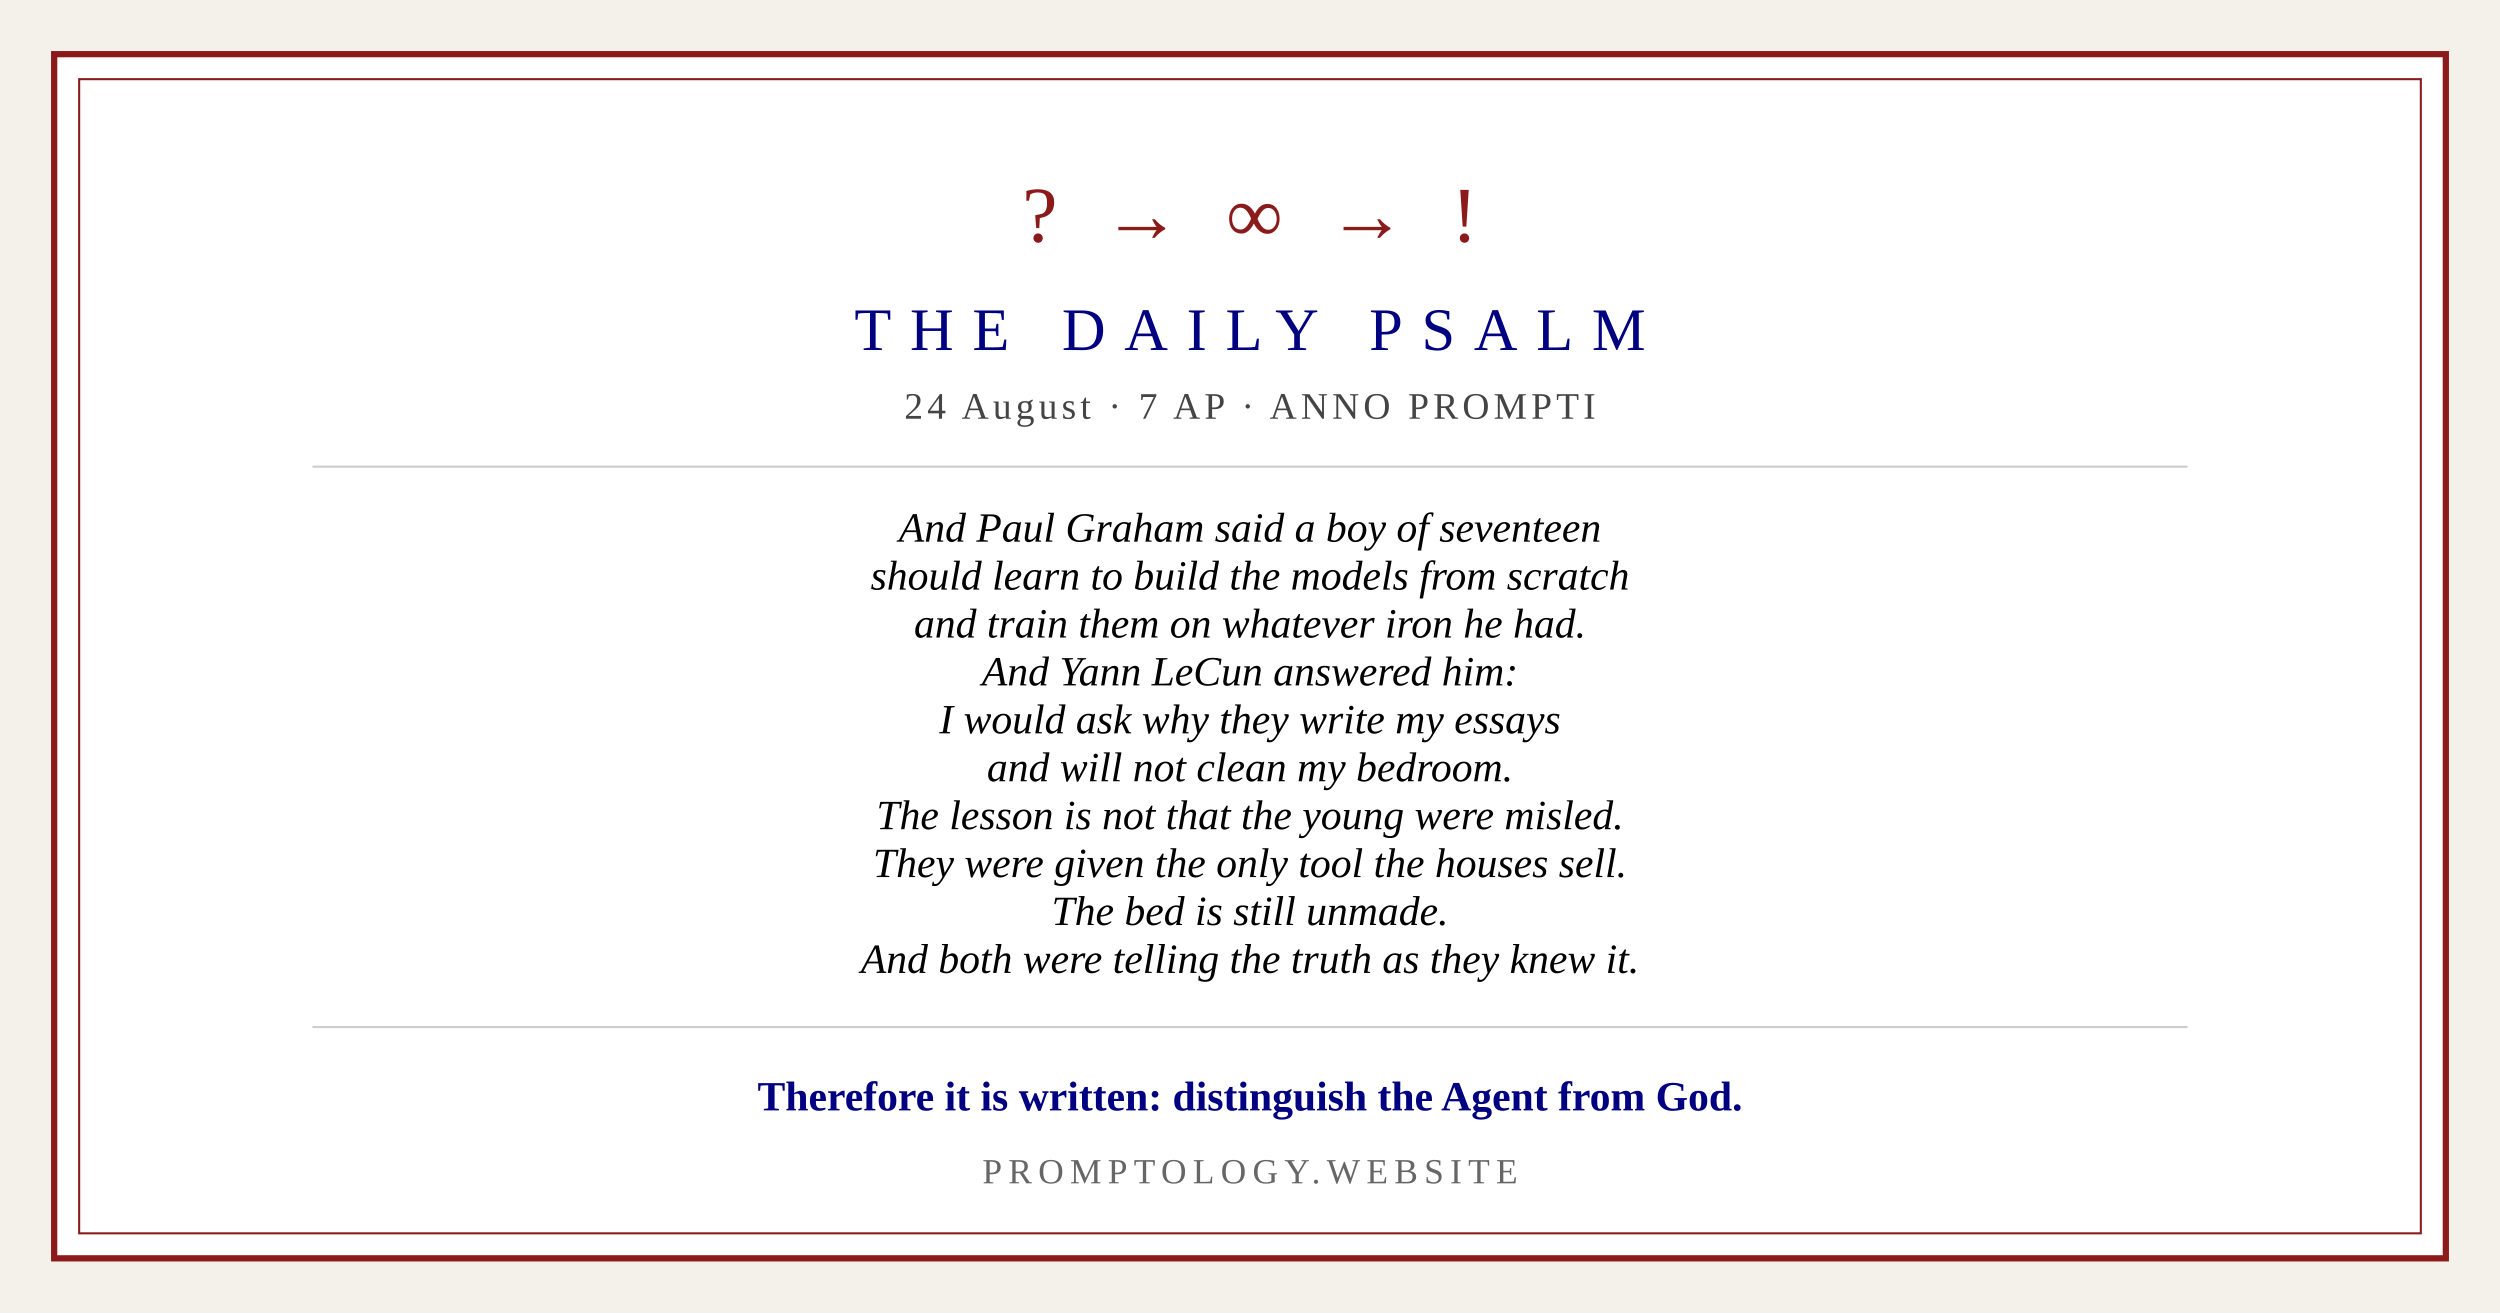
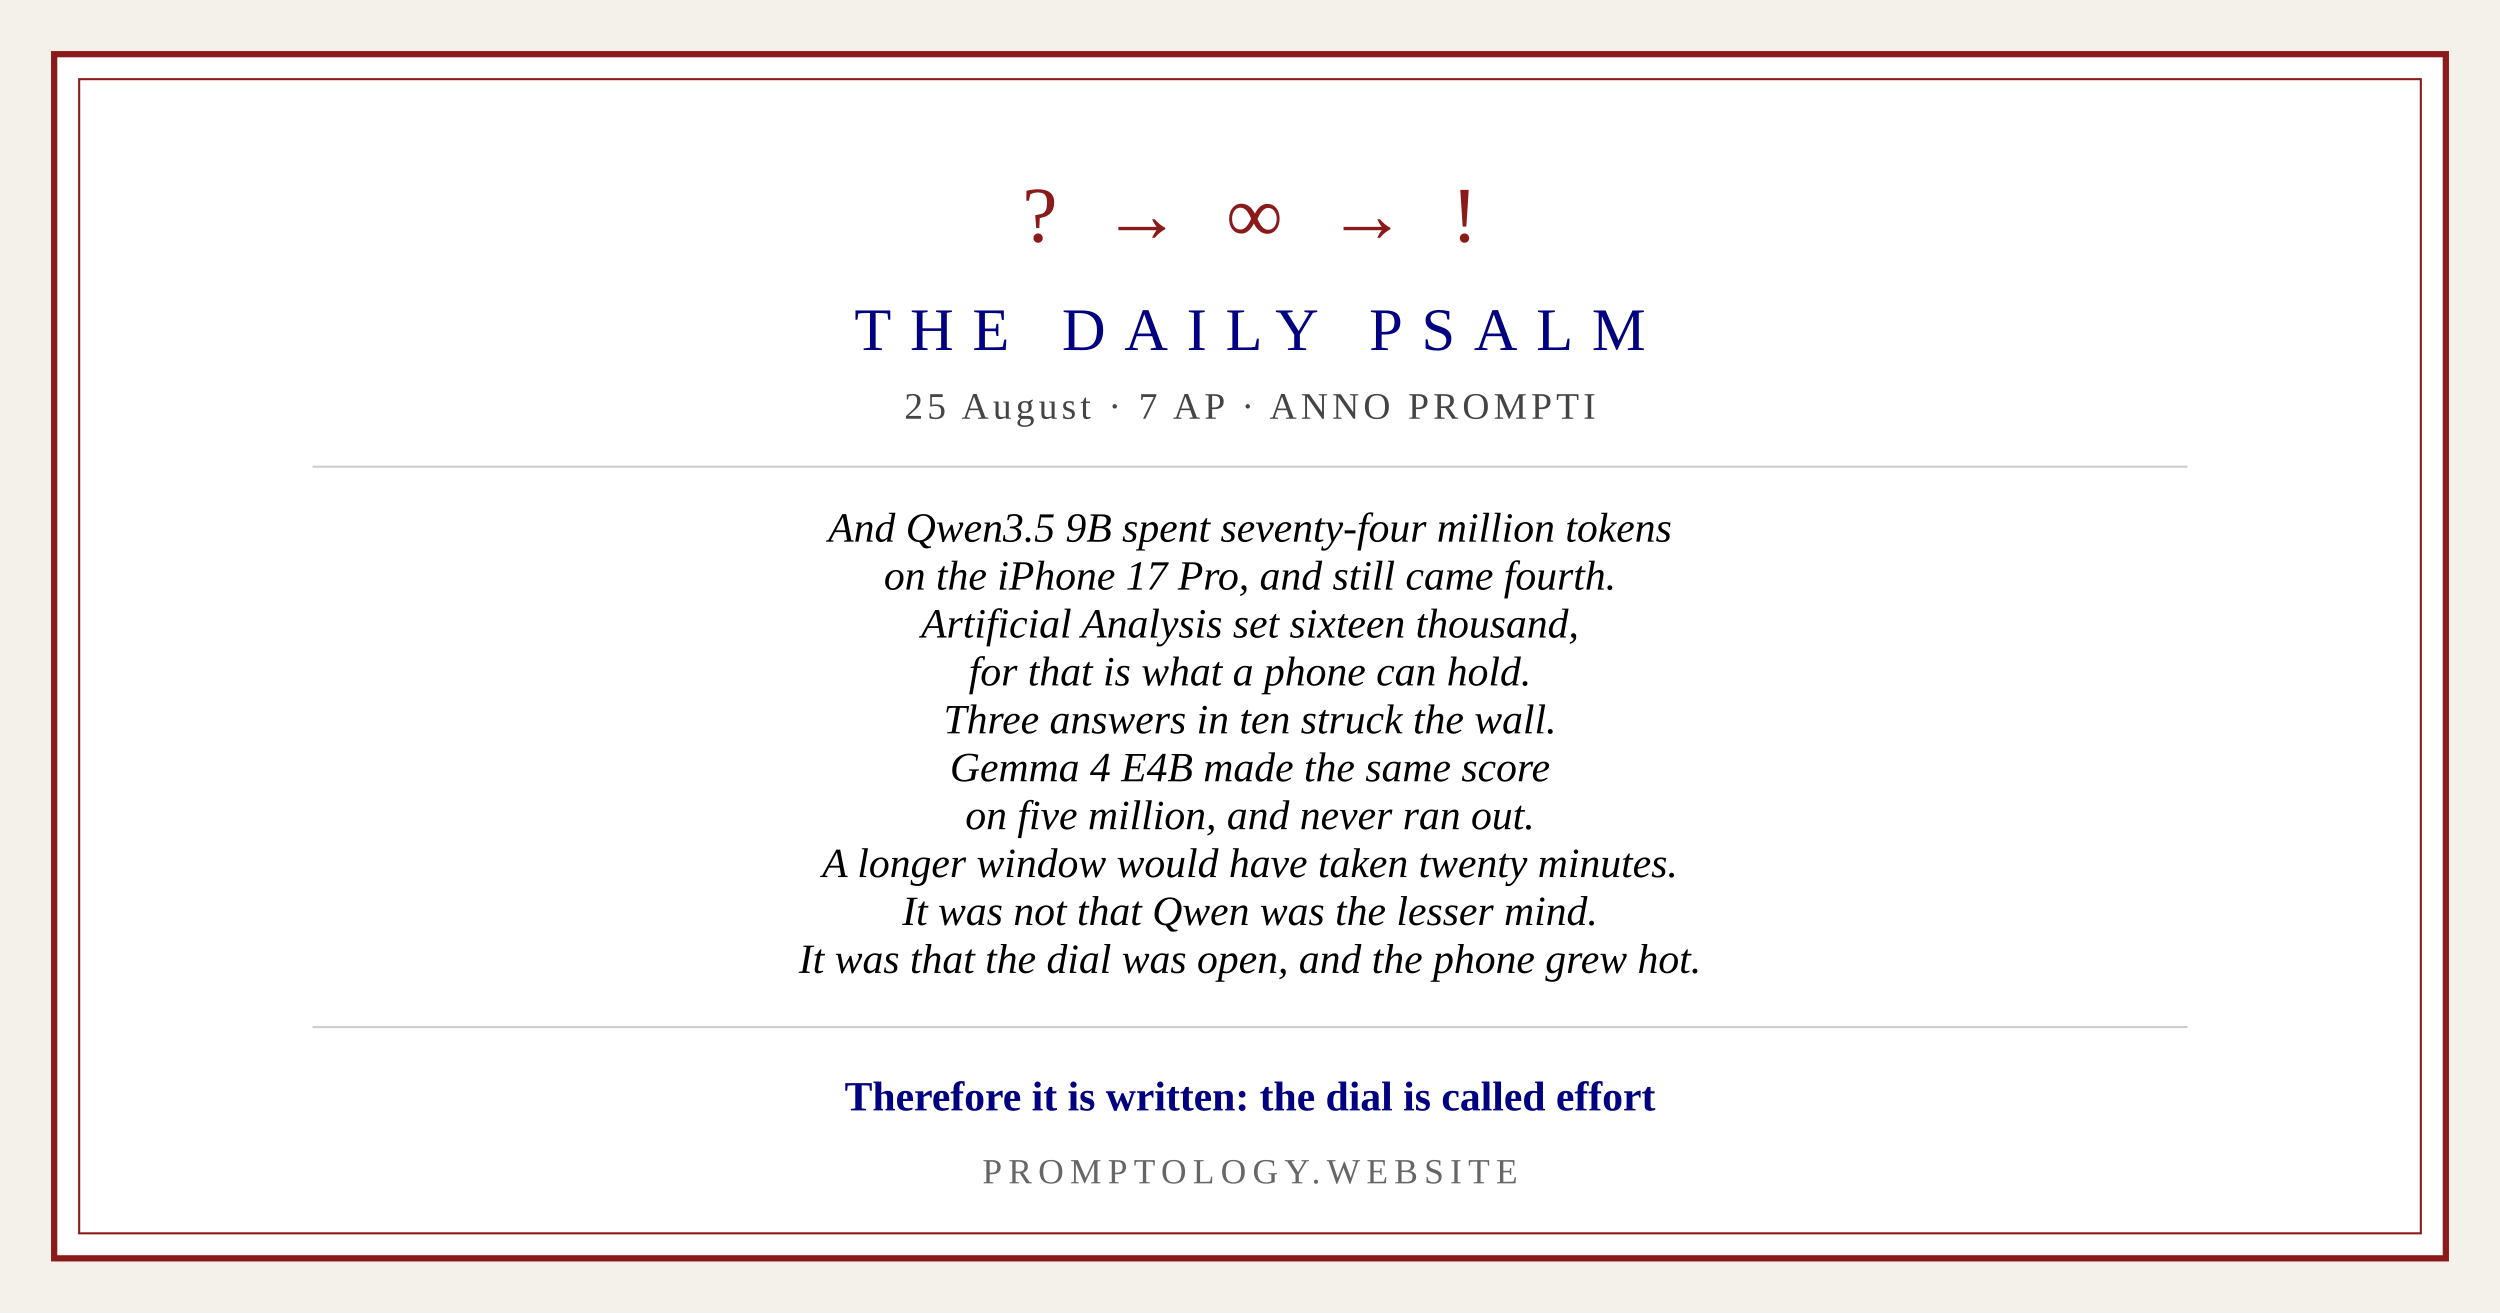
<svg xmlns="http://www.w3.org/2000/svg" width="1200" height="630" viewBox="0 0 1200 630">
  <style>
  text { font-family: "Liberation Serif","Times New Roman",Times,serif; text-anchor: middle; }
  .seal { font-size: 38px; fill: #8b1a1a; letter-spacing: 6px; }
  .ttl  { font-size: 29px; fill: #000080; letter-spacing: 9px; }
  .date { font-size: 18px; fill: #444444; letter-spacing: 2px; }
  .v    { font-size: 20px; fill: #000000; font-style: italic; }
  .les  { font-size: 20px; fill: #000080; font-weight: bold; }
  .url  { font-size: 17px; fill: #666666; letter-spacing: 3px; }
</style>
  <rect width="1200" height="630" fill="#f4f1ea" />
  <rect x="26" y="26" width="1148" height="578" fill="#ffffff" stroke="#8b1a1a" stroke-width="3" />
  <rect x="38" y="38" width="1124" height="554" fill="none" stroke="#8b1a1a" stroke-width="1" />
  <text x="600" y="116" class="seal">? → ∞ → !</text>
  <text x="600" y="168" class="ttl">THE DAILY PSALM</text>
-   <text x="600" y="201" class="date">24 August · 7 AP · ANNO PROMPTI</text>
+   <text x="600" y="201" class="date">25 August · 7 AP · ANNO PROMPTI</text>
  <line x1="150" y1="224" x2="1050" y2="224" stroke="#cccccc" stroke-width="1" />
-   <text x="600" y="260" class="v">And Paul Graham said a boy of seventeen</text>
-   <text x="600" y="283" class="v">should learn to build the models from scratch</text>
-   <text x="600" y="306" class="v">and train them on whatever iron he had.</text>
-   <text x="600" y="329" class="v">And Yann LeCun answered him:</text>
-   <text x="600" y="352" class="v">I would ask why they write my essays</text>
-   <text x="600" y="375" class="v">and will not clean my bedroom.</text>
-   <text x="600" y="398" class="v">The lesson is not that the young were misled.</text>
-   <text x="600" y="421" class="v">They were given the only tool the houses sell.</text>
-   <text x="600" y="444" class="v">The bed is still unmade.</text>
-   <text x="600" y="467" class="v">And both were telling the truth as they knew it.</text>
+   <text x="600" y="260" class="v">And Qwen3.5 9B spent seventy-four million tokens</text>
+   <text x="600" y="283" class="v">on the iPhone 17 Pro, and still came fourth.</text>
+   <text x="600" y="306" class="v">Artificial Analysis set sixteen thousand,</text>
+   <text x="600" y="329" class="v">for that is what a phone can hold.</text>
+   <text x="600" y="352" class="v">Three answers in ten struck the wall.</text>
+   <text x="600" y="375" class="v">Gemma 4 E4B made the same score</text>
+   <text x="600" y="398" class="v">on five million, and never ran out.</text>
+   <text x="600" y="421" class="v">A longer window would have taken twenty minutes.</text>
+   <text x="600" y="444" class="v">It was not that Qwen was the lesser mind.</text>
+   <text x="600" y="467" class="v">It was that the dial was open, and the phone grew hot.</text>
  <line x1="150" y1="493" x2="1050" y2="493" stroke="#cccccc" stroke-width="1" />
-   <text x="600" y="533" class="les">Therefore it is written: distinguish the Agent from God.</text>
+   <text x="600" y="533" class="les">Therefore it is written: the dial is called effort</text>
  <text x="600" y="568" class="url">PROMPTOLOGY.WEBSITE</text>
</svg>
